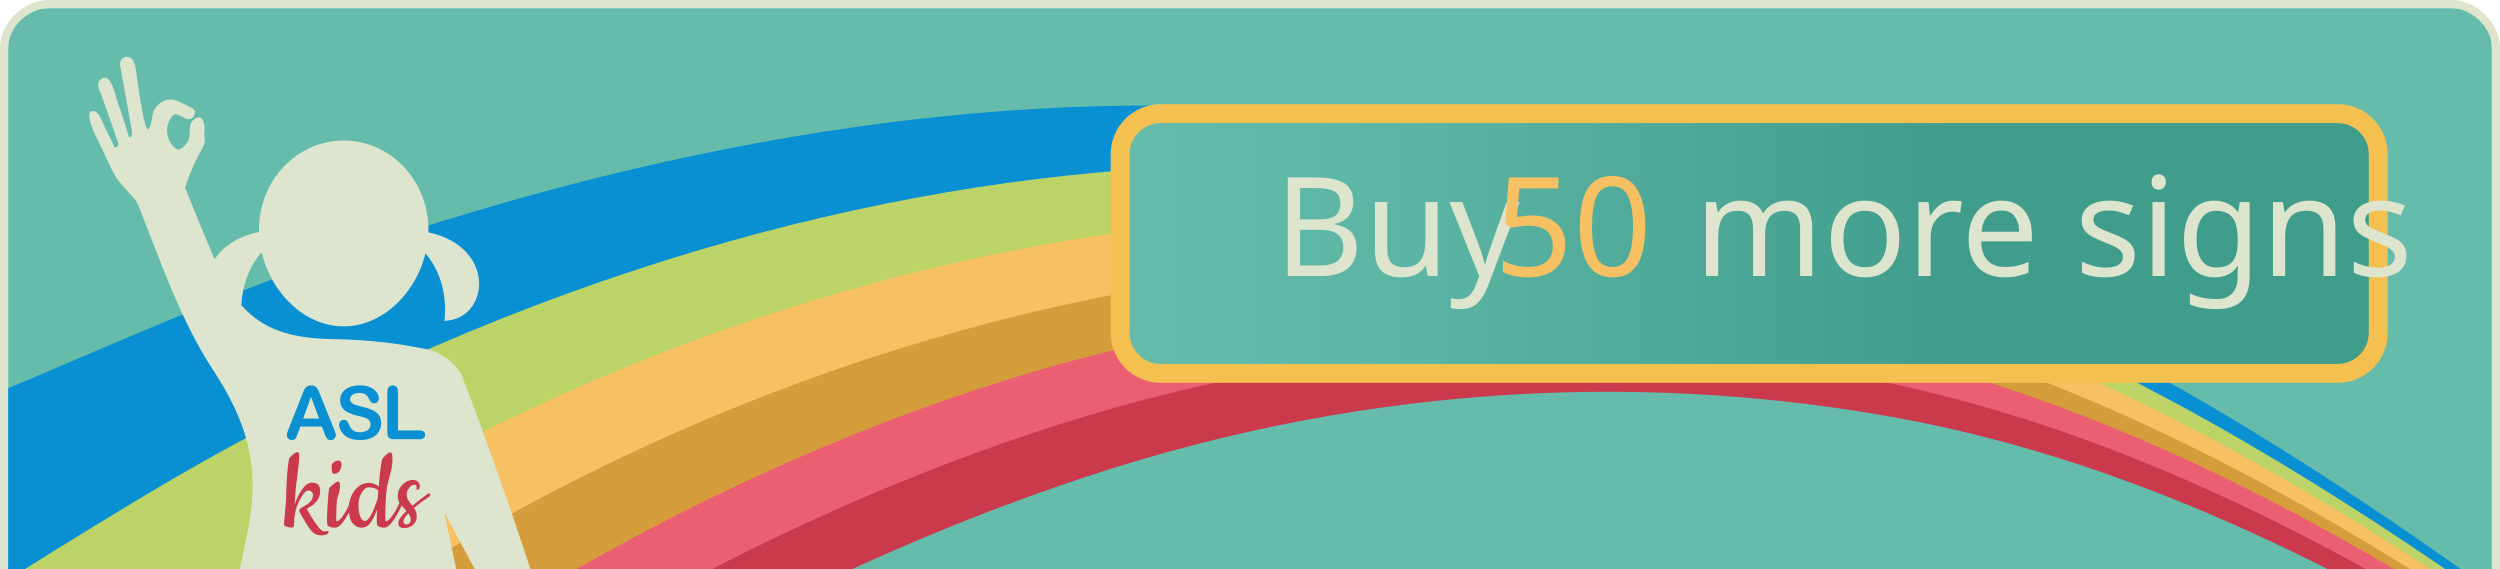
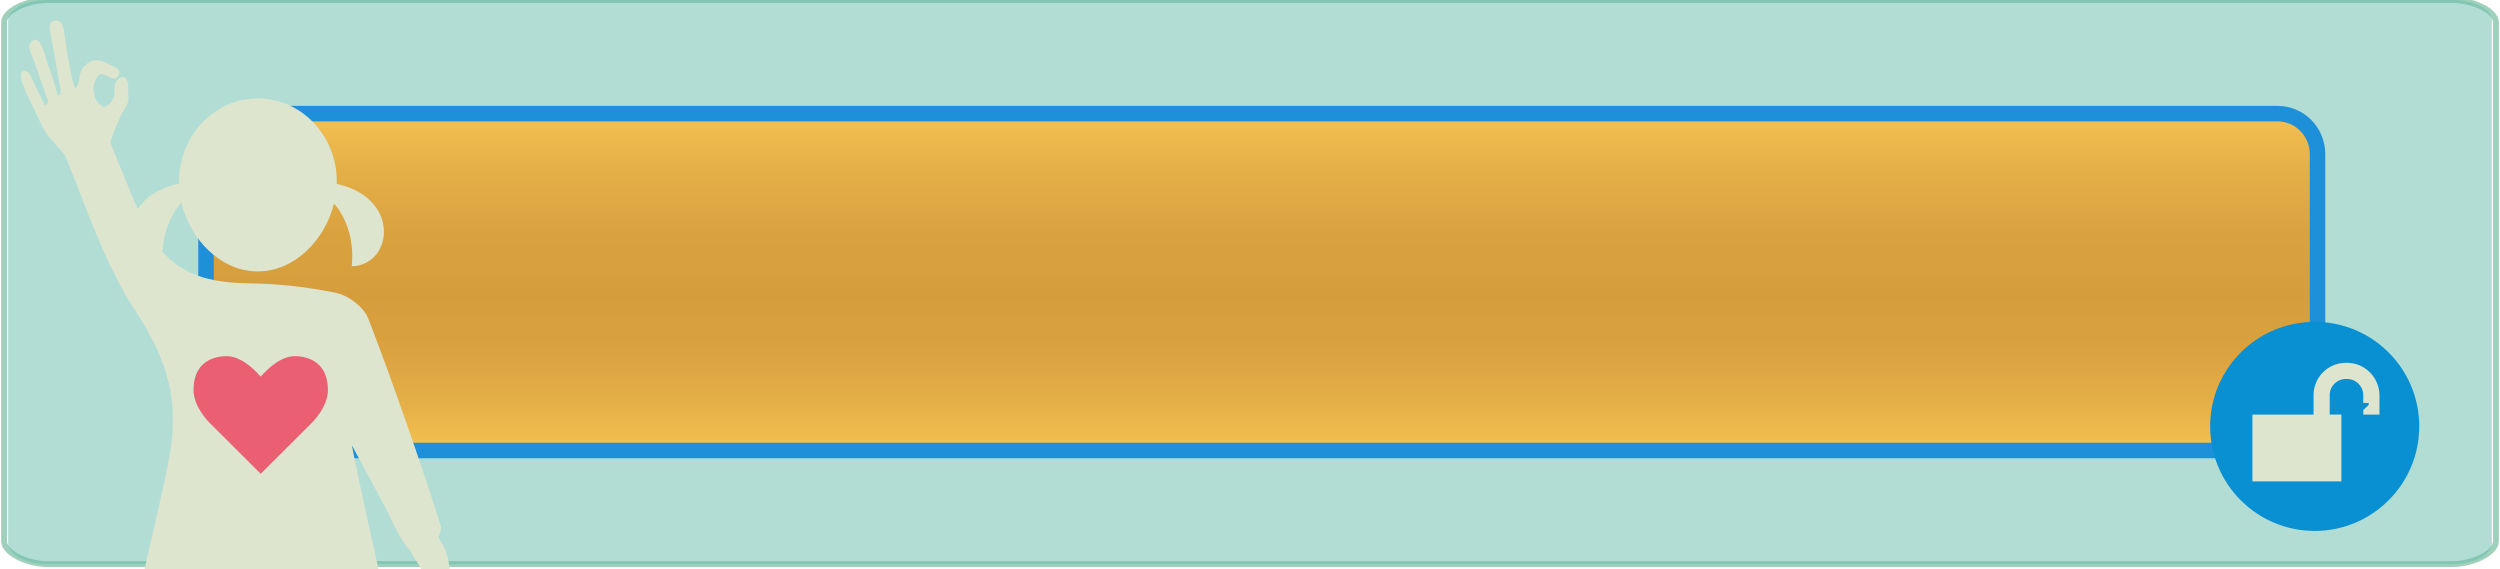
- <svg xmlns="http://www.w3.org/2000/svg" version="1.1" x="0px" y="0px" width="308px" height="70px" viewBox="0 0 308 70" enable-background="new 0 0 308 70" xml:space="preserve">
-   <g id="Layer_10">
-     <path fill="#65BCAB" d="M307,129.032c0,2.744-2.231,4.968-4.983,4.968H5.984C3.231,134,1,131.776,1,129.032V5.837   C1,3.094,3.231,1,5.984,1h296.033C304.769,1,307,3.094,307,5.837V129.032z" />
+ <svg xmlns="http://www.w3.org/2000/svg" version="1.1" x="0" y="0" width="308" height="70" viewBox="0 0 308 70" enable-background="new 0 0 308 70" xml:space="preserve">
+   <g id="border_1_">
+     <g id="Layer_11">
+       <path fill="none" stroke="#9ED0BB" stroke-width="0.72" stroke-miterlimit="10" d="M307.5 66.66c0 1.42-2.73 2.84-5.48 2.84H5.98c-2.75 0-5.48-1.41-5.48-2.84V2.77C0.5 1.35 3.23 0 5.98 0h296.04c2.75 0 5.48 1.35 5.48 2.77L307.5 66.66 307.5 66.66z" />
+     </g>
  </g>
  <g id="Layer_1">
- </g>
-   <g id="Layer_6">
- </g>
-   <g id="rainbow">
-     <g id="Layer_4_1_">
-       <g>
-         <path fill="#0990D3" d="M304.476,71.04c-20.438-14.529-42.865-28.741-68.604-39.097C208.309,20.865,176.69,13.062,142.095,13     c-38.068-0.093-80.884,9.302-124.714,27.87C-17.08,55.455-52.604,71.137-90,85.904l0.528,35.995l16.201-0.239     c30.679-21.53,60.671-41.796,90.274-59.58c43.583-26.153,87.377-38.398,125.51-40.567c34.275-1.949,66.062,4.351,93.487,14.432     c25.844,9.503,48.153,23.178,68.245,37.115c18.896,13.107,36.302,26.794,50.282,42.057c0.027,0.041,0.078,0.078,0.104,0.119     l1.498-0.029c-0.443-0.491-0.886-0.983-1.351-1.471C340.742,98.525,323.472,84.554,304.476,71.04z" />
-         <path fill="#BBD367" d="M142.353,29.022c33.955-3.959,65.647,1.007,93.166,10.169c25.784,8.583,48.248,21.619,68.408,35.083     c18.287,12.219,35.259,25.304,49.01,40.022l1.564-0.016c-0.024-0.02-0.027-0.041-0.051-0.06     c-13.993-15.194-31.325-28.98-50.218-42.066c-20.134-13.908-42.513-27.619-68.305-37.062     c-27.558-10.084-59.298-16.368-93.632-14.368c-37.944,2.254-81.788,14.617-125.319,40.83     c-29.026,17.482-58.399,37.597-88.419,59.104l40.644-0.615c15.196-13.66,30.408-26.396,45.696-38.104" />
-         <path fill="#F6C063" d="M-29.967,118.715l22.747-0.342c5.864-5.864,11.777-11.536,17.742-16.993     c43.194-39.595,91.311-58.31,130.809-65.171c34.3-5.951,66.293-2.328,93.762,5.824c25.739,7.617,48.204,20.013,68.319,32.996     c17.981,11.599,34.403,23.897,47.916,38.009l1.476-0.025c-13.7-14.683-30.59-27.646-48.883-39.908     c-20.141-13.488-42.623-26.501-68.407-35.083c-27.473-9.146-59.155-14.047-93.093-9.958     c-38.718,4.657-84.723,20.1-127.728,53.197" />
-         <path fill="#D69D3C" d="M303.533,74.307c-20.169-13.044-42.723-25.449-68.437-33.048c-27.417-8.093-59.351-11.768-93.642-5.752     c-39.598,6.942-87.858,25.897-131.199,65.71c-5.707,5.246-11.346,10.658-16.958,16.268l15.582-0.241     c44.443-41.114,91.368-64.325,130.63-73.386c34.704-7.993,67.496-5.63,95.159,1.523c25.648,6.637,48.194,18.336,68.479,30.943     c17.121,10.635,33.214,22.315,46.353,35.795l1.588-0.02C337.635,98.09,321.252,85.763,303.533,74.307z" />
-         <path fill="#EA5F72" d="M303.151,75.064c-20.284-12.606-42.83-24.306-68.479-30.942c-27.663-7.153-60.458-9.54-95.158-1.524     c-39.262,9.061-86.189,32.251-130.63,73.385l13.577-0.209c39.015-34.492,80.243-54.955,114.802-64.806     c35.005-9.977,68.817-9.034,97.023-2.751c25.472,5.667,48.202,16.944,68.462,29.046c16.675,9.968,32.362,20.776,45.219,33.653     l1.587-0.02C336.366,97.381,320.271,85.7,303.151,75.064z" />
-         <path fill="#CB394D" d="M302.695,76.563c-20.238-12.105-42.968-23.383-68.462-29.046c-28.206-6.284-62.015-7.205-97.022,2.751     c-34.56,9.851-75.789,30.313-114.802,64.806l11.88-0.174c33.739-28.203,69.26-46.159,99.535-56.171     c36.254-11.983,70.711-12.608,100.098-7.215c25.221,4.639,47.973,15.272,68.358,27.006c15.999,9.221,31.007,19.593,43.647,31.704     l2.006-0.032C335.058,97.34,319.37,86.53,302.695,76.563z" />
+     <g id="Layer_10" opacity="0.5">
+       <path fill="#65BCAB" d="M307 66.9c0 1.43-2.23 2.6-4.98 2.6H5.98C3.23 69.5 1 68.34 1 66.9V2.53C1 1.09 3.23 0 5.98 0h296.03C304.77 0 307 1.09 307 2.53V66.9z" />
+     </g>
+     <linearGradient id="SVGID_1_" gradientUnits="userSpaceOnUse" x1="155.44" y1="14" x2="155.44" y2="55.5">
+       <stop offset="0" stop-color="#F4C151" />
+       <stop offset="0.17" stop-color="#E5AF47" />
+       <stop offset="0.36" stop-color="#DAA23F" />
+       <stop offset="0.54" stop-color="#D69D3C" />
+       <stop offset="0.69" stop-color="#DAA13F" />
+       <stop offset="0.85" stop-color="#E4AE46" />
+       <stop offset="1" stop-color="#F4C151" />
+     </linearGradient>
+     <path fill="url(#SVGID_1_)" stroke="#1E8FD9" stroke-width="1.91" stroke-miterlimit="10" d="M285.5 50.5c0 2.76-2.2 5-4.91 5H30.29c-2.71 0-4.91-2.24-4.91-5V19c0-2.76 2.2-5 4.92-5h250.3c2.72 0 4.92 2.24 4.92 5V50.5z" />
+     <g id="border" display="none">
+       <path display="inline" fill="#65BCAB" d="M307.5 98.11c0 6.57-5.35 11.89-11.96 11.89H13.46C6.86 110 1.5 104.68 1.5 98.11V12.89C1.5 6.32 6.86 1 13.46 1h282.08c6.6 0 11.96 5.32 11.96 11.89V98.11z" />
+     </g>
+     <g id="girl">
+       <g id="girl_1_">
+         <path fill="#DDE5CE" d="M55.51 71.07c-0.15-1.37-0.29-2.79-0.98-4 -0.2-0.35-0.37-0.63-0.52-0.86 0.26-0.57 0.38-1.12 0.28-1.44 -2.22-7.15-6.22-18.6-8.94-25.57 -0.53-1.36-2.4-2.78-3.89-3.1 -3.56-0.76-7.26-1.15-10.9-1.2 -4.89-0.07-8.1-1.12-10.54-3.89 0.11-2.2 0.85-4.39 2.33-6.06 1.08 4.61 4.88 8.49 9.41 8.49 4.49 0 8.27-3.82 9.39-8.38 1.81 2.12 2.48 5.02 2.18 7.75 5.09-0.14 6.1-8.42-1.85-10.16 0-0.1 0.01-0.2 0.01-0.3 0-5.64-4.35-10.22-9.72-10.22 -5.37 0-9.71 4.58-9.71 10.22 0 0.09 0 0.18 0 0.28 -2.56 0.53-4.2 1.74-5.1 3.13 -0.01-0.02-0.02-0.04-0.02-0.05 -1.12-2.72-2.3-5.42-3.35-8.17 0.3-1.11 0.84-2.24 1.31-3.29 0.25-0.56 0.63-1.06 0.86-1.64 0.19-0.47-0.03-0.88 0.03-1.38 0.07-0.56-0.01-2.25-1.08-1.59 -1.04 0.62-0.25 1.93-0.91 2.77 -0.19 0.23-0.72 0.86-1.09 0.74 -0.37-0.12-0.79-0.67-0.94-1.02 -0.46-1.05-0.31-2.16 0.49-2.95 0.69-0.34 1.73 1.17 2.34 0.12 0.24-0.41 0.14-0.73-0.28-0.94 -0.54-0.26-1.09-0.57-1.65-0.79 -1.03-0.4-1.92 0.01-2.53 0.89 -0.29 0.41-0.31 0.99-0.41 1.46 -0.02 0.11-0.3 1.39-0.58 0.69 -0.24-0.59-0.47-1.77-0.54-2.4C8.41 7.55 8.29 6.6 8.1 5.31 8 4.68 7.91 3.21 7.45 2.75 7.21 2.51 6.7 2.42 6.43 2.65 5.93 3.08 6.13 3.58 6.22 4.15l1.25 6.87c0 0.48 0.02 0.7-0.35 0.72 -0.37-1.31-0.8-2.7-1.29-3.98C5.59 7.14 5.07 4.06 3.88 5.12 3.26 5.66 3.78 6.39 4 6.99 4.27 7.75 4.53 8.53 4.8 9.29c0.27 0.76 0.57 1.52 0.8 2.3 0.18 0.61 0.66 1.09-0.11 1.37 -0.31-0.76-0.71-1.5-1.08-2.23C4.16 10.22 3.72 8.8 3.11 8.75c-1.48-0.21 0.51 3.49 0.69 3.85 0.64 1.27 1.12 2.59 1.88 3.79 0.33 0.52 0.79 0.97 1.19 1.44 0.28 0.37 0.64 0.67 0.93 1.03 0.24 0.28 0.39 0.74 0.55 1.07 2.51 6.32 4.74 12.9 8.41 18.49 4.04 6.18 5.34 11.22 4.08 17.98 -1.08 5.74-2.86 12.49-4.05 18.49 1.92 0.2 3.5 0.36 6.07 0.63 0 4.55 0.1 9.16-0.03 13.76 -0.05 1.73 0.35 2.83 1.32 3.43 0.19 1.91 1.28 3.38 2.58 3.38 1.33 0 2.42-1.5 2.59-3.45 0.8-0.6 1.16-1.64 1.16-3.23 0.01-4.68 0.36-9.38 0.57-14.07 0.45-0.09 1.84-0.01 2.31-0.04 0.22 0.91 0.14 1.49 0.2 2.39 0.24 3.94 0.37 7.9 0.38 11.85 0.01 1.56 0.39 2.64 1.28 3.22 0.2 1.9 1.28 3.34 2.58 3.34 1.31 0 2.4-1.47 2.59-3.38 0.86-0.51 1.35-1.44 1.31-3.09 -0.12-4.61-0.03-9.23-0.03-14.02 2.31-0.27 4-0.48 5.94-0.71 -1.31-6.71-3-13.53-4.27-20.06l3.98 7.39c0.61 1.07 1.89 4.33 3.28 5.66 0.11 0.32 0.28 0.64 0.51 0.95 0.45 0.64 0.82 1.32 1.23 1.97 0.11 0.17 0.26 0.31 0.38 0.48 0.14 0.18 0.36 0.36 0.4 0.56 0.2 1.06 0.56 2.02 1.41 2.71 0.11 0.1 0.33 0.17 0.45 0.13 0.12-0.04 0.26-0.22 0.28-0.36 0.04-0.28 0-0.56-0.01-0.85 0-0.3 0-0.6 0.04-0.89C55.34 72.07 55.55 71.56 55.51 71.07z" />
      </g>
+       <g id="kids">
+         <g enable-background="new    ">
+           <path fill="#CB394D" d="M-57.64-17.12l0.38-0.04c0.08 0 0.11 0.04 0.11 0.11 0 0.13-0.09 0.23-0.27 0.29 -0.18 0.07-0.38 0.1-0.61 0.1 -0.43 0-0.79-0.18-1.08-0.51 -0.29-0.34-0.69-0.97-1.21-1.9 -0.12-0.2-0.19-0.35-0.19-0.46 0-0.14 0.2-0.3 0.6-0.5 0.64-0.34 0.97-0.75 0.97-1.26 0-0.14-0.05-0.26-0.15-0.36 -0.1-0.1-0.23-0.16-0.39-0.16 -0.23 0-0.5 0.28-0.82 0.81 -0.32 0.54-0.52 1.05-0.63 1.52 -0.11 0.47-0.16 0.98-0.16 1.52 0 0.26-0.08 0.41-0.23 0.41 -0.22 0-0.43-0.03-0.63-0.1 -0.19-0.07-0.29-0.14-0.29-0.24 0-0.1 0.03-0.56 0.11-1.36 0.08-0.81 0.12-1.38 0.13-1.74 0.03-1.94 0.15-3.43 0.34-4.46 0.03-0.09 0.17-0.23 0.39-0.45 0.23-0.2 0.43-0.32 0.57-0.32 0.14 0 0.21 0.18 0.21 0.54 0 0.36-0.09 1.12-0.24 2.3 -0.15 1.17-0.25 2.24-0.28 3.21 0.17-0.61 0.45-1.19 0.82-1.73 0.37-0.54 0.75-0.82 1.14-0.82 0.64 0 0.97 0.32 0.97 0.94 0 0.42-0.12 0.8-0.37 1.14 -0.25 0.34-0.58 0.61-1.01 0.82 -0.09 0.04-0.13 0.08-0.13 0.13 0 0.05 0.01 0.1 0.04 0.14 0.6 1.06 1.11 1.81 1.53 2.23C-57.9-17.17-57.77-17.12-57.64-17.12zM-56.39-17.55c-0.37 0-0.65-0.07-0.84-0.23 -0.07-0.07-0.1-0.31-0.1-0.71 0-0.42 0.03-1.09 0.1-2.06 0.07-0.96 0.12-1.48 0.16-1.55 0.04-0.07 0.2-0.22 0.45-0.42 0.25-0.21 0.44-0.31 0.58-0.31 0.14 0 0.21 0.18 0.21 0.55 0 0.1-0.02 0.28-0.08 0.56 -0.05 0.27-0.11 0.48-0.17 0.6 -0.12 0.32-0.19 1.14-0.19 2.47 0 0.26 0.03 0.38 0.09 0.38 0.17-0.01 0.38-0.21 0.67-0.61 0.29-0.39 0.57-0.91 0.86-1.52 0.28-0.63 0.45-0.93 0.52-0.93 0.06 0 0.1 0.03 0.1 0.11 0 0.26-0.14 0.69-0.42 1.27C-55.24-18.35-55.88-17.55-56.39-17.55zM-56.81-24.61c0-0.17 0.09-0.32 0.27-0.45 0.19-0.12 0.34-0.18 0.48-0.18 0.26 0 0.38 0.15 0.38 0.45 0 0.3-0.07 0.55-0.23 0.77 -0.15 0.21-0.37 0.31-0.65 0.31C-56.72-23.71-56.81-24.01-56.81-24.61zM-50.76-17.55c-0.33 0-0.58-0.07-0.75-0.22 -0.08-0.08-0.11-0.28-0.11-0.6 0-0.33 0.01-0.74 0.04-1.27 -0.26 0.69-0.53 1.2-0.79 1.56 -0.26 0.35-0.6 0.52-1.01 0.52 -0.41 0-0.74-0.18-1.03-0.52 -0.28-0.35-0.42-0.92-0.42-1.68 0-0.77 0.22-1.45 0.66-2.04 0.44-0.59 1.01-0.88 1.71-0.88 0.34 0 0.7 0.13 1.07 0.4 0.15-1.86 0.29-2.91 0.42-3.15 0.05-0.11 0.2-0.26 0.41-0.46 0.21-0.19 0.39-0.29 0.54-0.29 0.14 0 0.22 0.23 0.22 0.67 0 0.52-0.04 0.97-0.14 1.35 -0.26 0.99-0.41 1.61-0.48 1.87 -0.13 1.03-0.2 2.24-0.2 3.63 0 0.26 0.03 0.38 0.09 0.38 0.18-0.01 0.41-0.21 0.69-0.6 0.28-0.4 0.57-0.9 0.85-1.52 0.28-0.62 0.45-0.94 0.52-0.94 0.06 0 0.09 0.03 0.09 0.11 0 0.26-0.14 0.69-0.42 1.27C-49.59-18.35-50.24-17.55-50.76-17.55zM-52.57-22.18c-0.26 0-0.51 0.21-0.78 0.61 -0.26 0.41-0.38 0.88-0.38 1.42 0 0.53 0.07 0.98 0.21 1.32 0.14 0.34 0.32 0.51 0.53 0.51 0.43 0 0.92-0.86 1.48-2.58 0.05-0.52 0.08-0.83 0.08-0.93C-51.73-22.06-52.1-22.18-52.57-22.18zM-47.08-21.99l0.03-0.22c0-0.18-0.1-0.26-0.29-0.26 -0.19 0-0.38 0.13-0.57 0.38 -0.18 0.25-0.27 0.46-0.27 0.62 0 0.16 0.01 0.3 0.03 0.38 0.02 0.1 0.04 0.18 0.07 0.24s0.07 0.13 0.12 0.22c0.06 0.09 0.1 0.15 0.13 0.19l0.15 0.2c0.06 0.1 0.11 0.15 0.14 0.19 0.49-0.41 1.08-0.86 1.77-1.38 0.03-0.03 0.08-0.04 0.13-0.04 0.1 0 0.14 0.06 0.14 0.15 0 0.11-0.04 0.18-0.13 0.24 -0.61 0.4-1.19 0.82-1.73 1.27 0.21 0.31 0.32 0.64 0.32 1 0 0.36-0.14 0.68-0.41 0.93 -0.27 0.26-0.63 0.38-1.06 0.38 -0.43 0-0.64-0.21-0.64-0.61 0-0.29 0.32-0.74 0.94-1.35 -0.04-0.06-0.13-0.15-0.26-0.29 -0.12-0.13-0.22-0.23-0.28-0.31 -0.07-0.08-0.13-0.17-0.22-0.29 -0.16-0.24-0.23-0.49-0.23-0.78 0-0.56 0.19-1.02 0.55-1.37 0.36-0.35 0.74-0.52 1.16-0.52 0.26 0 0.46 0.07 0.6 0.21 0.14 0.14 0.22 0.29 0.22 0.43 0 0.33-0.08 0.48-0.23 0.48C-47.03-21.88-47.08-21.92-47.08-21.99zM-48-19.18c-0.38 0.38-0.57 0.69-0.57 0.92 0 0.23 0.12 0.35 0.36 0.35 0.14 0 0.26-0.05 0.36-0.18C-47.65-18.36-47.69-18.74-48-19.18z" />
+         </g>
+       </g>
+       <path fill="#0990D3" d="M-57.63-28.38l-0.29-0.76h-2.47l-0.29 0.78c-0.11 0.31-0.21 0.51-0.29 0.61 -0.08 0.11-0.21 0.16-0.39 0.16 -0.15 0-0.29-0.06-0.41-0.17 -0.12-0.11-0.18-0.24-0.18-0.38 0-0.08 0.02-0.17 0.04-0.26 0.03-0.09 0.07-0.21 0.14-0.37l1.55-3.94c0.04-0.11 0.1-0.25 0.16-0.41 0.06-0.15 0.13-0.29 0.2-0.39 0.07-0.1 0.16-0.19 0.28-0.25 0.12-0.06 0.26-0.1 0.43-0.1 0.17 0 0.31 0.03 0.43 0.1 0.12 0.07 0.21 0.15 0.28 0.25 0.07 0.1 0.13 0.21 0.18 0.33 0.05 0.12 0.11 0.27 0.18 0.47l1.59 3.92c0.12 0.3 0.19 0.51 0.19 0.65 0 0.14-0.06 0.27-0.17 0.39 -0.12 0.12-0.26 0.17-0.43 0.17 -0.1 0-0.18-0.02-0.25-0.05 -0.07-0.03-0.13-0.08-0.17-0.14 -0.05-0.06-0.1-0.15-0.15-0.27C-57.54-28.18-57.59-28.28-57.63-28.38zM-60.06-30.06h1.81l-0.91-2.5L-60.06-30.06zM-51.12-29.51c0 0.37-0.09 0.7-0.28 0.99 -0.19 0.29-0.47 0.52-0.83 0.69 -0.37 0.17-0.8 0.25-1.3 0.25 -0.6 0-1.09-0.11-1.48-0.34 -0.28-0.16-0.5-0.38-0.67-0.65 -0.17-0.27-0.26-0.54-0.26-0.79 0-0.15 0.05-0.28 0.15-0.38 0.1-0.11 0.24-0.16 0.4-0.16 0.13 0 0.24 0.04 0.33 0.12 0.09 0.08 0.17 0.21 0.23 0.37 0.08 0.19 0.16 0.36 0.25 0.49 0.09 0.13 0.22 0.24 0.38 0.32 0.16 0.08 0.38 0.13 0.64 0.13 0.37 0 0.66-0.09 0.89-0.25 0.23-0.17 0.34-0.38 0.34-0.64 0-0.2-0.06-0.37-0.18-0.49 -0.12-0.12-0.28-0.22-0.48-0.29 -0.19-0.06-0.45-0.13-0.78-0.21 -0.44-0.1-0.8-0.22-1.09-0.36 -0.29-0.13-0.53-0.32-0.7-0.56 -0.17-0.24-0.26-0.53-0.26-0.88 0-0.33 0.09-0.63 0.27-0.89 0.18-0.26 0.45-0.46 0.79-0.6 0.35-0.14 0.75-0.21 1.22-0.21 0.37 0 0.7 0.05 0.97 0.14 0.27 0.09 0.5 0.22 0.68 0.37 0.18 0.15 0.31 0.31 0.4 0.48 0.08 0.17 0.12 0.33 0.12 0.49 0 0.15-0.05 0.28-0.15 0.4 -0.1 0.12-0.23 0.17-0.39 0.17 -0.14 0-0.25-0.04-0.32-0.11 -0.07-0.07-0.15-0.18-0.24-0.34 -0.11-0.23-0.24-0.4-0.4-0.53 -0.16-0.13-0.4-0.19-0.75-0.19 -0.32 0-0.57 0.07-0.77 0.21 -0.19 0.14-0.29 0.31-0.29 0.5 0 0.12 0.04 0.23 0.1 0.31 0.07 0.09 0.16 0.17 0.27 0.23 0.12 0.06 0.23 0.11 0.35 0.15 0.12 0.04 0.32 0.09 0.59 0.16 0.34 0.08 0.65 0.17 0.93 0.27 0.28 0.09 0.51 0.21 0.71 0.35 0.2 0.14 0.35 0.32 0.46 0.52C-51.17-30.08-51.12-29.82-51.12-29.51zM-49.18-33.12v4.42h2.49c0.2 0 0.35 0.05 0.46 0.14 0.11 0.1 0.16 0.22 0.16 0.37 0 0.15-0.05 0.27-0.16 0.36 -0.1 0.1-0.26 0.14-0.46 0.14h-2.97c-0.27 0-0.46-0.06-0.57-0.18 -0.12-0.12-0.18-0.31-0.18-0.58v-4.67c0-0.25 0.05-0.43 0.17-0.56 0.11-0.12 0.26-0.19 0.44-0.19s0.33 0.06 0.45 0.18C-49.24-33.56-49.18-33.37-49.18-33.12z" />
    </g>
-   </g>
-   <g id="girl">
-     <g id="girl_1_">
-       <path fill="#DDE5CE" d="M67.862,80.645c-0.157-1.47-0.309-2.998-1.054-4.296c-0.218-0.379-0.401-0.674-0.555-0.923    c0.281-0.61,0.402-1.2,0.296-1.552c-2.384-7.678-6.68-19.98-9.604-27.47c-0.574-1.467-2.582-2.993-4.179-3.334    c-3.827-0.82-7.793-1.233-11.705-1.291c-5.249-0.072-8.704-1.201-11.326-4.182c0.113-2.368,0.915-4.715,2.498-6.508    c1.157,4.945,5.244,9.117,10.107,9.117c4.819,0,8.886-4.101,10.082-9c1.938,2.271,2.667,5.392,2.339,8.319    c5.473-0.15,6.55-9.041-1.988-10.911c0.003-0.107,0.006-0.215,0.006-0.324c0-6.057-4.672-10.977-10.438-10.977    c-5.763,0-10.435,4.919-10.435,10.977c0,0.101,0.001,0.198,0.004,0.297c-2.744,0.574-4.513,1.865-5.474,3.367    c-0.008-0.02-0.017-0.04-0.024-0.059c-1.203-2.924-2.466-5.828-3.598-8.778c0.318-1.194,0.897-2.407,1.41-3.536    c0.274-0.603,0.674-1.145,0.921-1.761c0.205-0.51-0.032-0.941,0.037-1.483c0.077-0.607-0.007-2.417-1.164-1.709    c-1.113,0.666-0.266,2.073-0.982,2.976c-0.2,0.25-0.774,0.922-1.17,0.8c-0.398-0.125-0.851-0.72-1.013-1.094    c-0.497-1.129-0.327-2.315,0.523-3.164c0.739-0.37,1.857,1.261,2.51,0.131c0.257-0.446,0.155-0.781-0.305-1.004    c-0.579-0.279-1.175-0.615-1.771-0.853c-1.108-0.43-2.062,0.014-2.712,0.951c-0.312,0.446-0.332,1.058-0.446,1.573    c-0.024,0.112-0.317,1.494-0.621,0.743c-0.258-0.639-0.508-1.902-0.583-2.58c-0.175-0.701-0.3-1.719-0.511-3.105    c-0.103-0.676-0.206-2.253-0.693-2.749c-0.259-0.263-0.807-0.359-1.102-0.104c-0.529,0.458-0.317,0.999-0.223,1.607l1.338,7.384    c0,0.518,0.018,0.751-0.376,0.776c-0.392-1.411-0.86-2.899-1.385-4.274c-0.255-0.669-0.809-3.978-2.094-2.847    c-0.665,0.586-0.1,1.368,0.134,2.013c0.294,0.812,0.567,1.654,0.856,2.465c0.291,0.813,0.615,1.636,0.857,2.466    c0.192,0.655,0.707,1.167-0.117,1.467c-0.329-0.821-0.768-1.61-1.164-2.402c-0.261-0.521-0.733-2.052-1.384-2.106    c-1.594-0.227,0.549,3.753,0.741,4.131c0.691,1.364,1.202,2.785,2.023,4.073c0.359,0.562,0.848,1.04,1.274,1.551    c0.298,0.398,0.688,0.717,0.998,1.103c0.253,0.305,0.413,0.796,0.588,1.149c2.694,6.79,5.093,13.854,9.038,19.864    c4.343,6.634,5.74,12.046,4.378,19.312c-1.163,6.163-3.076,13.417-4.355,19.863c2.066,0.21,3.756,0.388,6.515,0.68    c0,4.885,0.106,9.838-0.035,14.779c-0.059,1.857,0.372,3.041,1.417,3.684c0.207,2.057,1.371,3.631,2.777,3.631    c1.424,0,2.6-1.616,2.783-3.711c0.864-0.641,1.245-1.758,1.25-3.476c0.012-5.033,0.388-10.08,0.61-15.117    c0.482-0.095,1.972-0.013,2.477-0.047c0.235,0.975,0.154,1.607,0.212,2.571c0.258,4.237,0.398,8.486,0.411,12.735    c0.008,1.678,0.413,2.829,1.373,3.459c0.219,2.033,1.376,3.585,2.771,3.585c1.409,0,2.574-1.579,2.779-3.638    c0.922-0.549,1.452-1.545,1.401-3.323c-0.129-4.955-0.036-9.909-0.036-15.062c2.477-0.294,4.296-0.516,6.385-0.763    c-1.41-7.208-3.228-14.534-4.591-21.543l4.274,7.937c0.655,1.153,2.034,4.646,3.519,6.082c0.116,0.348,0.304,0.684,0.545,1.021    c0.48,0.679,0.877,1.414,1.323,2.115c0.116,0.185,0.282,0.338,0.412,0.512c0.149,0.198,0.384,0.381,0.428,0.606    c0.216,1.132,0.603,2.162,1.515,2.906c0.123,0.104,0.354,0.179,0.485,0.14c0.132-0.037,0.276-0.238,0.297-0.391    c0.044-0.304-0.004-0.601-0.007-0.908c0-0.327-0.002-0.646,0.044-0.96C67.681,81.715,67.908,81.167,67.862,80.645z" />
-     </g>
-     <g id="kids">
-       <g enable-background="new    ">
-         <path fill="#CB394D" d="M39.957,65.468l0.411-0.046c0.082,0,0.117,0.036,0.117,0.118c0,0.142-0.094,0.245-0.293,0.316     c-0.199,0.07-0.411,0.104-0.657,0.104c-0.458,0-0.845-0.188-1.163-0.551c-0.317-0.366-0.74-1.045-1.303-2.044     c-0.129-0.21-0.199-0.376-0.199-0.49c0-0.154,0.211-0.33,0.646-0.541c0.692-0.366,1.044-0.811,1.044-1.351     c0-0.153-0.059-0.282-0.165-0.388c-0.105-0.104-0.246-0.165-0.422-0.165c-0.247,0-0.54,0.296-0.88,0.869     c-0.34,0.575-0.564,1.128-0.682,1.632c-0.117,0.506-0.176,1.056-0.176,1.633c0,0.28-0.083,0.434-0.247,0.434     c-0.235,0-0.458-0.036-0.681-0.105c-0.211-0.072-0.317-0.152-0.317-0.259c0-0.105,0.036-0.598,0.118-1.456     c0.082-0.867,0.128-1.489,0.141-1.865c0.036-2.09,0.164-3.688,0.364-4.788c0.036-0.096,0.176-0.25,0.422-0.484     c0.247-0.221,0.458-0.34,0.61-0.34s0.224,0.188,0.224,0.574c0,0.388-0.094,1.21-0.259,2.467c-0.163,1.255-0.27,2.405-0.305,3.45     c0.188-0.656,0.481-1.279,0.881-1.854c0.398-0.587,0.81-0.88,1.221-0.88c0.692,0,1.044,0.341,1.044,1.009     c0,0.446-0.129,0.857-0.399,1.222s-0.622,0.655-1.08,0.88c-0.094,0.036-0.141,0.082-0.141,0.141c0,0.047,0.012,0.105,0.047,0.152     c0.646,1.14,1.197,1.938,1.643,2.395C39.675,65.41,39.816,65.468,39.957,65.468z" />
-         <path fill="#CB394D" d="M41.295,65.009c-0.399,0-0.705-0.08-0.905-0.244c-0.07-0.073-0.105-0.329-0.105-0.764     c0-0.446,0.035-1.175,0.105-2.207c0.071-1.034,0.129-1.586,0.176-1.667c0.047-0.082,0.211-0.235,0.482-0.457     c0.27-0.225,0.47-0.341,0.622-0.341c0.153,0,0.223,0.199,0.223,0.586c0,0.106-0.023,0.306-0.082,0.6     c-0.059,0.293-0.117,0.517-0.188,0.646c-0.129,0.341-0.199,1.22-0.199,2.653c0,0.283,0.035,0.412,0.094,0.412     c0.176-0.014,0.41-0.223,0.715-0.658c0.306-0.424,0.611-0.976,0.917-1.631c0.305-0.672,0.48-1,0.553-1     c0.069,0,0.104,0.036,0.104,0.118c0,0.282-0.153,0.741-0.447,1.361C42.528,64.143,41.847,65.009,41.295,65.009z M40.849,57.416     c0-0.188,0.094-0.34,0.293-0.482c0.2-0.129,0.364-0.199,0.516-0.199c0.282,0,0.411,0.163,0.411,0.48     c0,0.318-0.082,0.588-0.246,0.823c-0.165,0.232-0.399,0.339-0.693,0.339C40.943,58.39,40.849,58.062,40.849,57.416z" />
-         <path fill="#CB394D" d="M47.341,65.009c-0.352,0-0.623-0.08-0.811-0.233c-0.082-0.082-0.116-0.293-0.116-0.645     c0-0.354,0.011-0.798,0.047-1.363c-0.282,0.74-0.564,1.293-0.845,1.679c-0.283,0.375-0.646,0.562-1.081,0.562     c-0.435,0-0.798-0.188-1.103-0.562c-0.306-0.376-0.458-0.986-0.458-1.808c0-0.832,0.235-1.562,0.705-2.193     c0.47-0.636,1.08-0.953,1.832-0.953c0.364,0,0.751,0.143,1.15,0.436c0.164-1.995,0.316-3.123,0.446-3.382     c0.058-0.116,0.211-0.28,0.434-0.492c0.224-0.212,0.422-0.317,0.575-0.317s0.235,0.246,0.235,0.717     c0,0.562-0.047,1.044-0.153,1.455c-0.282,1.058-0.446,1.727-0.516,2.007c-0.141,1.104-0.212,2.407-0.212,3.898     c0,0.283,0.035,0.411,0.094,0.411c0.189-0.013,0.435-0.222,0.74-0.646c0.305-0.425,0.61-0.963,0.916-1.632     c0.306-0.668,0.481-1.011,0.552-1.011c0.07,0,0.094,0.036,0.094,0.117c0,0.283-0.152,0.74-0.446,1.362     C48.597,64.143,47.905,65.009,47.341,65.009z M45.404,60.033c-0.282,0-0.552,0.224-0.834,0.658     c-0.282,0.445-0.41,0.95-0.41,1.527c0,0.573,0.071,1.054,0.222,1.418c0.152,0.366,0.34,0.554,0.563,0.554     c0.458,0,0.986-0.928,1.585-2.771c0.047-0.564,0.083-0.895,0.083-0.998C46.308,60.163,45.909,60.033,45.404,60.033z" />
-         <path fill="#CB394D" d="M51.296,60.233l0.035-0.236c0-0.188-0.104-0.281-0.316-0.281c-0.21,0-0.411,0.142-0.61,0.411     c-0.199,0.271-0.293,0.491-0.293,0.669c0,0.177,0.012,0.317,0.036,0.411c0.022,0.106,0.047,0.188,0.071,0.26     c0.023,0.069,0.07,0.14,0.128,0.232c0.059,0.095,0.105,0.166,0.141,0.202l0.165,0.21c0.069,0.105,0.117,0.165,0.152,0.199     c0.527-0.445,1.161-0.927,1.903-1.48c0.034-0.034,0.08-0.045,0.139-0.045c0.106,0,0.153,0.059,0.153,0.163     c0,0.119-0.047,0.199-0.141,0.259c-0.658,0.423-1.28,0.88-1.855,1.361c0.223,0.329,0.339,0.681,0.339,1.08     c0,0.389-0.152,0.728-0.445,0.997c-0.294,0.282-0.682,0.412-1.139,0.412c-0.458,0-0.692-0.223-0.692-0.658     c0-0.316,0.339-0.798,1.009-1.454c-0.046-0.059-0.142-0.166-0.283-0.307c-0.128-0.142-0.234-0.246-0.304-0.329     c-0.072-0.082-0.141-0.188-0.234-0.316c-0.166-0.259-0.248-0.528-0.248-0.833c0-0.6,0.2-1.093,0.588-1.468     c0.386-0.376,0.798-0.564,1.245-0.564c0.282,0,0.491,0.071,0.646,0.223c0.153,0.153,0.234,0.306,0.234,0.457     c0,0.354-0.081,0.518-0.247,0.518C51.356,60.351,51.296,60.315,51.296,60.233z M50.311,63.249     c-0.412,0.412-0.61,0.739-0.61,0.985c0,0.248,0.129,0.377,0.387,0.377c0.154,0,0.283-0.059,0.389-0.189     C50.687,64.131,50.639,63.731,50.311,63.249z" />
-       </g>
-     </g>
-     <g>
-       <path fill="#0990D3" d="M39.969,53.371l-0.311-0.818h-2.651l-0.311,0.837c-0.122,0.326-0.225,0.547-0.311,0.659    c-0.087,0.116-0.228,0.172-0.423,0.172c-0.166,0-0.313-0.062-0.441-0.183c-0.127-0.12-0.191-0.259-0.191-0.413    c0-0.089,0.015-0.182,0.044-0.275c0.03-0.095,0.078-0.228,0.146-0.396l1.668-4.232c0.047-0.121,0.104-0.268,0.171-0.439    c0.067-0.169,0.138-0.311,0.213-0.424s0.175-0.203,0.298-0.275c0.124-0.068,0.275-0.104,0.457-0.104    c0.184,0,0.337,0.035,0.459,0.104c0.123,0.072,0.223,0.162,0.299,0.271s0.139,0.227,0.19,0.354    c0.052,0.125,0.118,0.293,0.198,0.504l1.703,4.208c0.133,0.319,0.2,0.551,0.2,0.697c0,0.151-0.062,0.289-0.188,0.416    c-0.125,0.125-0.278,0.188-0.457,0.188c-0.103,0-0.192-0.019-0.266-0.055c-0.075-0.036-0.137-0.09-0.187-0.151    c-0.051-0.063-0.104-0.162-0.163-0.293C40.06,53.589,40.011,53.472,39.969,53.371z M37.354,51.562h1.947l-0.982-2.69    L37.354,51.562z" />
-       <path fill="#0990D3" d="M46.961,52.153c0,0.395-0.102,0.749-0.305,1.062c-0.203,0.314-0.501,0.56-0.892,0.738    c-0.392,0.178-0.855,0.267-1.392,0.267c-0.644,0-1.174-0.121-1.593-0.364c-0.296-0.176-0.537-0.407-0.722-0.7    c-0.186-0.292-0.278-0.577-0.278-0.852c0-0.162,0.056-0.299,0.167-0.412c0.111-0.114,0.252-0.17,0.425-0.17    c0.138,0,0.256,0.044,0.354,0.133c0.096,0.089,0.178,0.221,0.246,0.396c0.084,0.207,0.173,0.382,0.27,0.52    c0.097,0.14,0.232,0.256,0.408,0.346c0.174,0.09,0.404,0.136,0.688,0.136c0.392,0,0.71-0.093,0.954-0.273    c0.244-0.184,0.366-0.41,0.366-0.684c0-0.216-0.065-0.391-0.197-0.525c-0.133-0.135-0.303-0.239-0.512-0.311    c-0.208-0.07-0.488-0.146-0.838-0.227c-0.469-0.11-0.861-0.237-1.176-0.385c-0.315-0.146-0.566-0.347-0.752-0.602    c-0.185-0.254-0.277-0.567-0.277-0.943c0-0.359,0.097-0.678,0.292-0.955c0.196-0.28,0.479-0.493,0.85-0.643    c0.372-0.152,0.807-0.227,1.308-0.227c0.4,0,0.747,0.051,1.038,0.15c0.292,0.099,0.535,0.231,0.727,0.396s0.333,0.337,0.423,0.519    c0.089,0.18,0.133,0.354,0.133,0.528c0,0.157-0.055,0.3-0.167,0.425c-0.111,0.127-0.25,0.188-0.416,0.188    c-0.151,0-0.267-0.038-0.345-0.113s-0.164-0.199-0.255-0.372c-0.119-0.244-0.262-0.438-0.428-0.574    c-0.166-0.139-0.433-0.208-0.8-0.208c-0.341,0-0.616,0.075-0.825,0.226c-0.21,0.15-0.315,0.33-0.315,0.539    c0,0.131,0.037,0.244,0.107,0.338c0.072,0.096,0.17,0.178,0.294,0.245c0.125,0.067,0.251,0.123,0.378,0.161    c0.128,0.038,0.338,0.095,0.631,0.167c0.368,0.087,0.7,0.182,0.998,0.285c0.298,0.103,0.551,0.23,0.761,0.378    c0.209,0.149,0.372,0.337,0.489,0.563C46.902,51.546,46.961,51.824,46.961,52.153z" />
-       <path fill="#0990D3" d="M49.04,48.279v4.746h2.677c0.213,0,0.378,0.052,0.492,0.155c0.114,0.104,0.171,0.233,0.171,0.392    c0,0.159-0.057,0.289-0.169,0.387c-0.112,0.101-0.277,0.15-0.494,0.15h-3.188c-0.288,0-0.495-0.062-0.62-0.191    c-0.126-0.127-0.189-0.333-0.189-0.617v-5.021c0-0.266,0.06-0.467,0.18-0.6c0.12-0.135,0.278-0.201,0.474-0.201    c0.197,0,0.359,0.066,0.482,0.199C48.978,47.81,49.04,48.01,49.04,48.279z" />
-     </g>
-   </g>
-   <g id="Layer_9">
-     <linearGradient id="SVGID_1_" gradientUnits="userSpaceOnUse" x1="138" y1="30" x2="293" y2="30">
-       <stop offset="0" style="stop-color:#65BCAB" />
-       <stop offset="0.235" style="stop-color:#5CB4A3" />
-       <stop offset="0.619" style="stop-color:#43A08E" />
-       <stop offset="0.664" style="stop-color:#409D8B" />
-     </linearGradient>
-     <path fill="url(#SVGID_1_)" stroke="#F4C151" stroke-width="2.33" stroke-miterlimit="10" d="M293,41c0,2.762-2.238,5-5,5H143   c-2.761,0-5-2.238-5-5V19c0-2.762,2.239-5,5-5h145c2.762,0,5,2.238,5,5V41z" />
-   </g>
-   <g id="button">
-     <text transform="matrix(1 0 0 1 157 34)">
-       <tspan x="0" y="0" fill="#DDE5CE" font-family="'Dekko'" font-size="17">Buy </tspan>
-       <tspan x="27.086" y="0" fill="#F6C063" font-family="'Dekko'" font-size="17">50</tspan>
-       <tspan x="47.322" y="0" fill="#DDE5CE" font-family="'Dekko'" font-size="17"> more signs</tspan>
-     </text>
-   </g>
-   <g id="Layer_7">
- </g>
-   <g id="border" display="none">
-     <path display="inline" fill="#65BCAB" d="M307.5,98.109c0,6.566-5.355,11.891-11.961,11.891H13.461   C6.855,110,1.5,104.676,1.5,98.109V12.891C1.5,6.324,6.855,1,13.461,1h282.078c6.605,0,11.961,5.324,11.961,11.891V98.109z" />
-   </g>
-   <g id="Layer_11">
-     <path fill="none" stroke="#DDE5CE" stroke-miterlimit="10" d="M307.5,129.032c0,2.744-2.729,5.468-5.481,5.468H5.98   c-2.752,0-5.48-2.724-5.48-5.468V5.837C0.5,3.094,3.228,0.5,5.98,0.5h296.038c2.753,0,5.481,2.594,5.481,5.337V129.032z" />
+     <path fill="#EA5F72" d="M36.28 43.88c-2.11 0-4.16 2.53-4.16 2.53s-2.05-2.53-4.16-2.53c-2.11 0-4.12 1.06-4.12 4.16 0 2.2 2.07 4.14 2.07 4.14l6.21 6.19 6.21-6.19c0 0 2.07-1.93 2.07-4.14C40.39 44.94 38.38 43.88 36.28 43.88z" />
+     <circle fill="#0990D3" cx="285.17" cy="52.53" r="12.88" />
+     <path fill="#DDE5CE" d="M289.15 44.7c-0.02 0-0.05 0-0.07 0 -0.02 0-0.05 0-0.07 0 -2.2 0-3.98 1.78-3.98 3.98 0 0 0 1.38 0 2.4H277.5v8.23h10.96V51.07h-1.44c0-1.01 0-2.39 0-2.39 0-1.1 0.89-1.99 1.99-1.99 0.03 0 0.1 0 0.1 0s0.03 0 0.05 0c1.1 0 1.99 0.89 1.99 1.99 0 0 0 0.42 0 0.96h0.67v0.25l-0.66 0.63c0 0.19 0 0.38 0 0.56h1.99c0-1 0-2.4 0-2.4C293.12 46.48 291.34 44.7 289.15 44.7z" />
  </g>
</svg>
